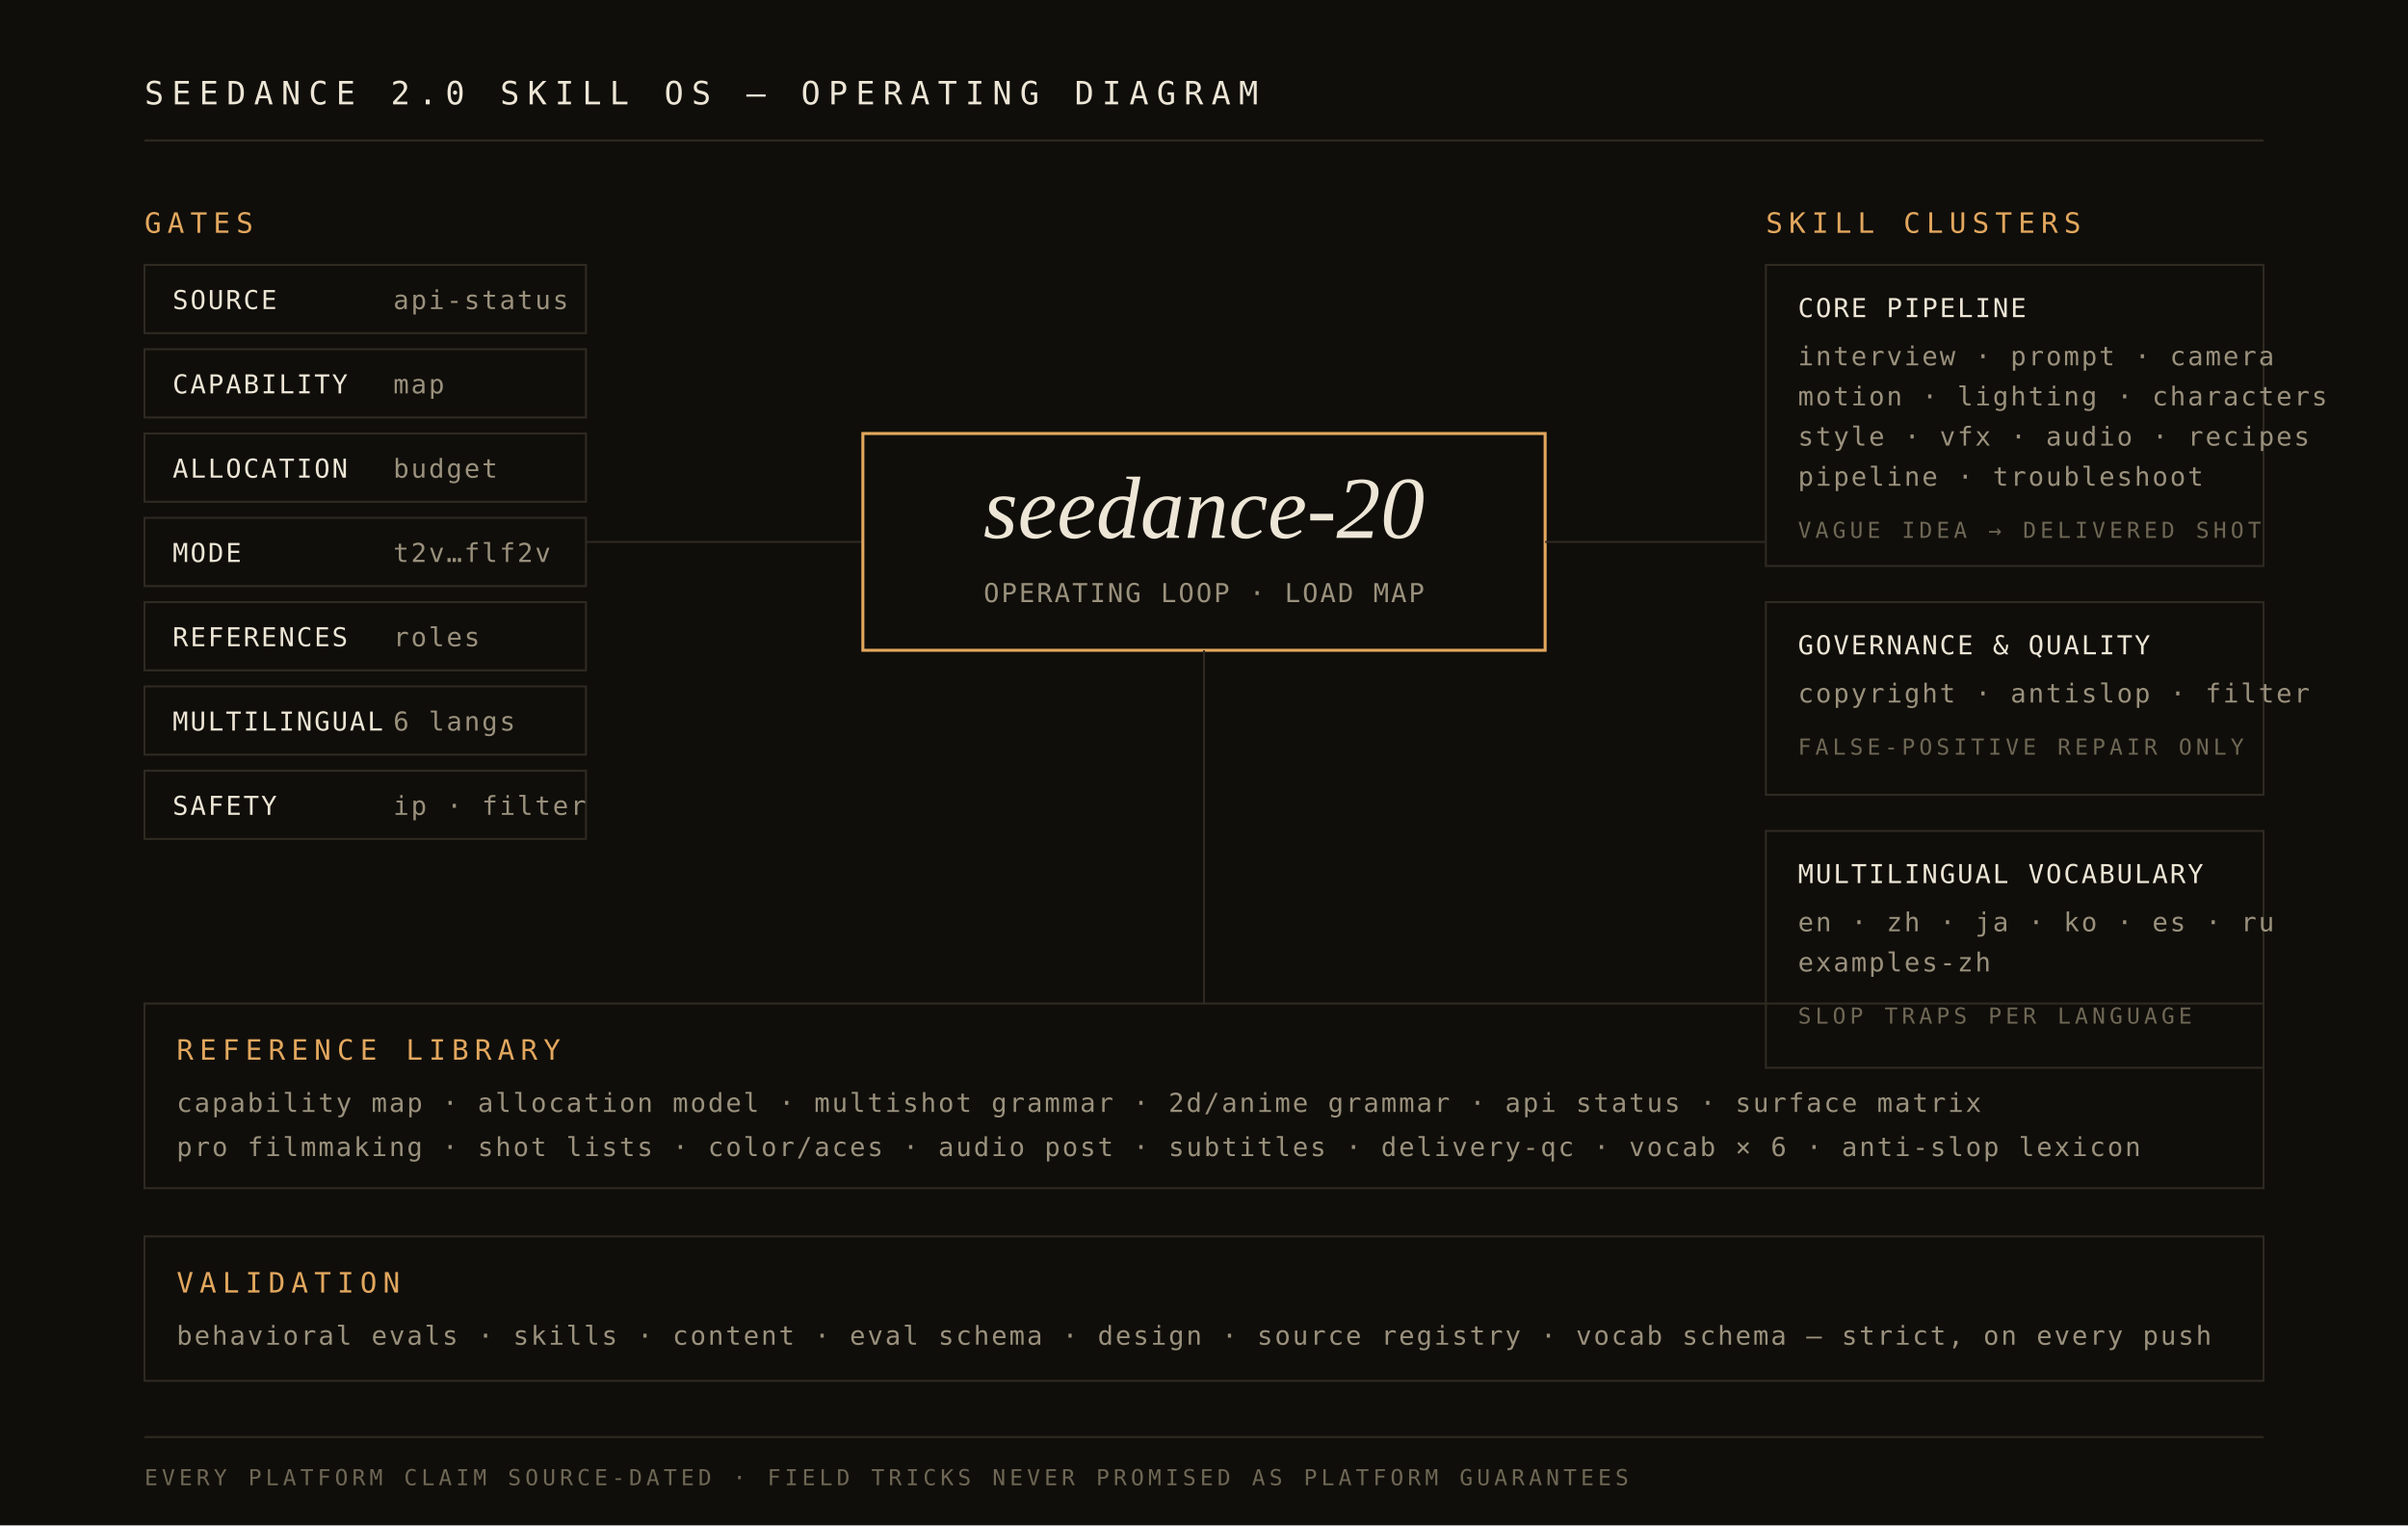
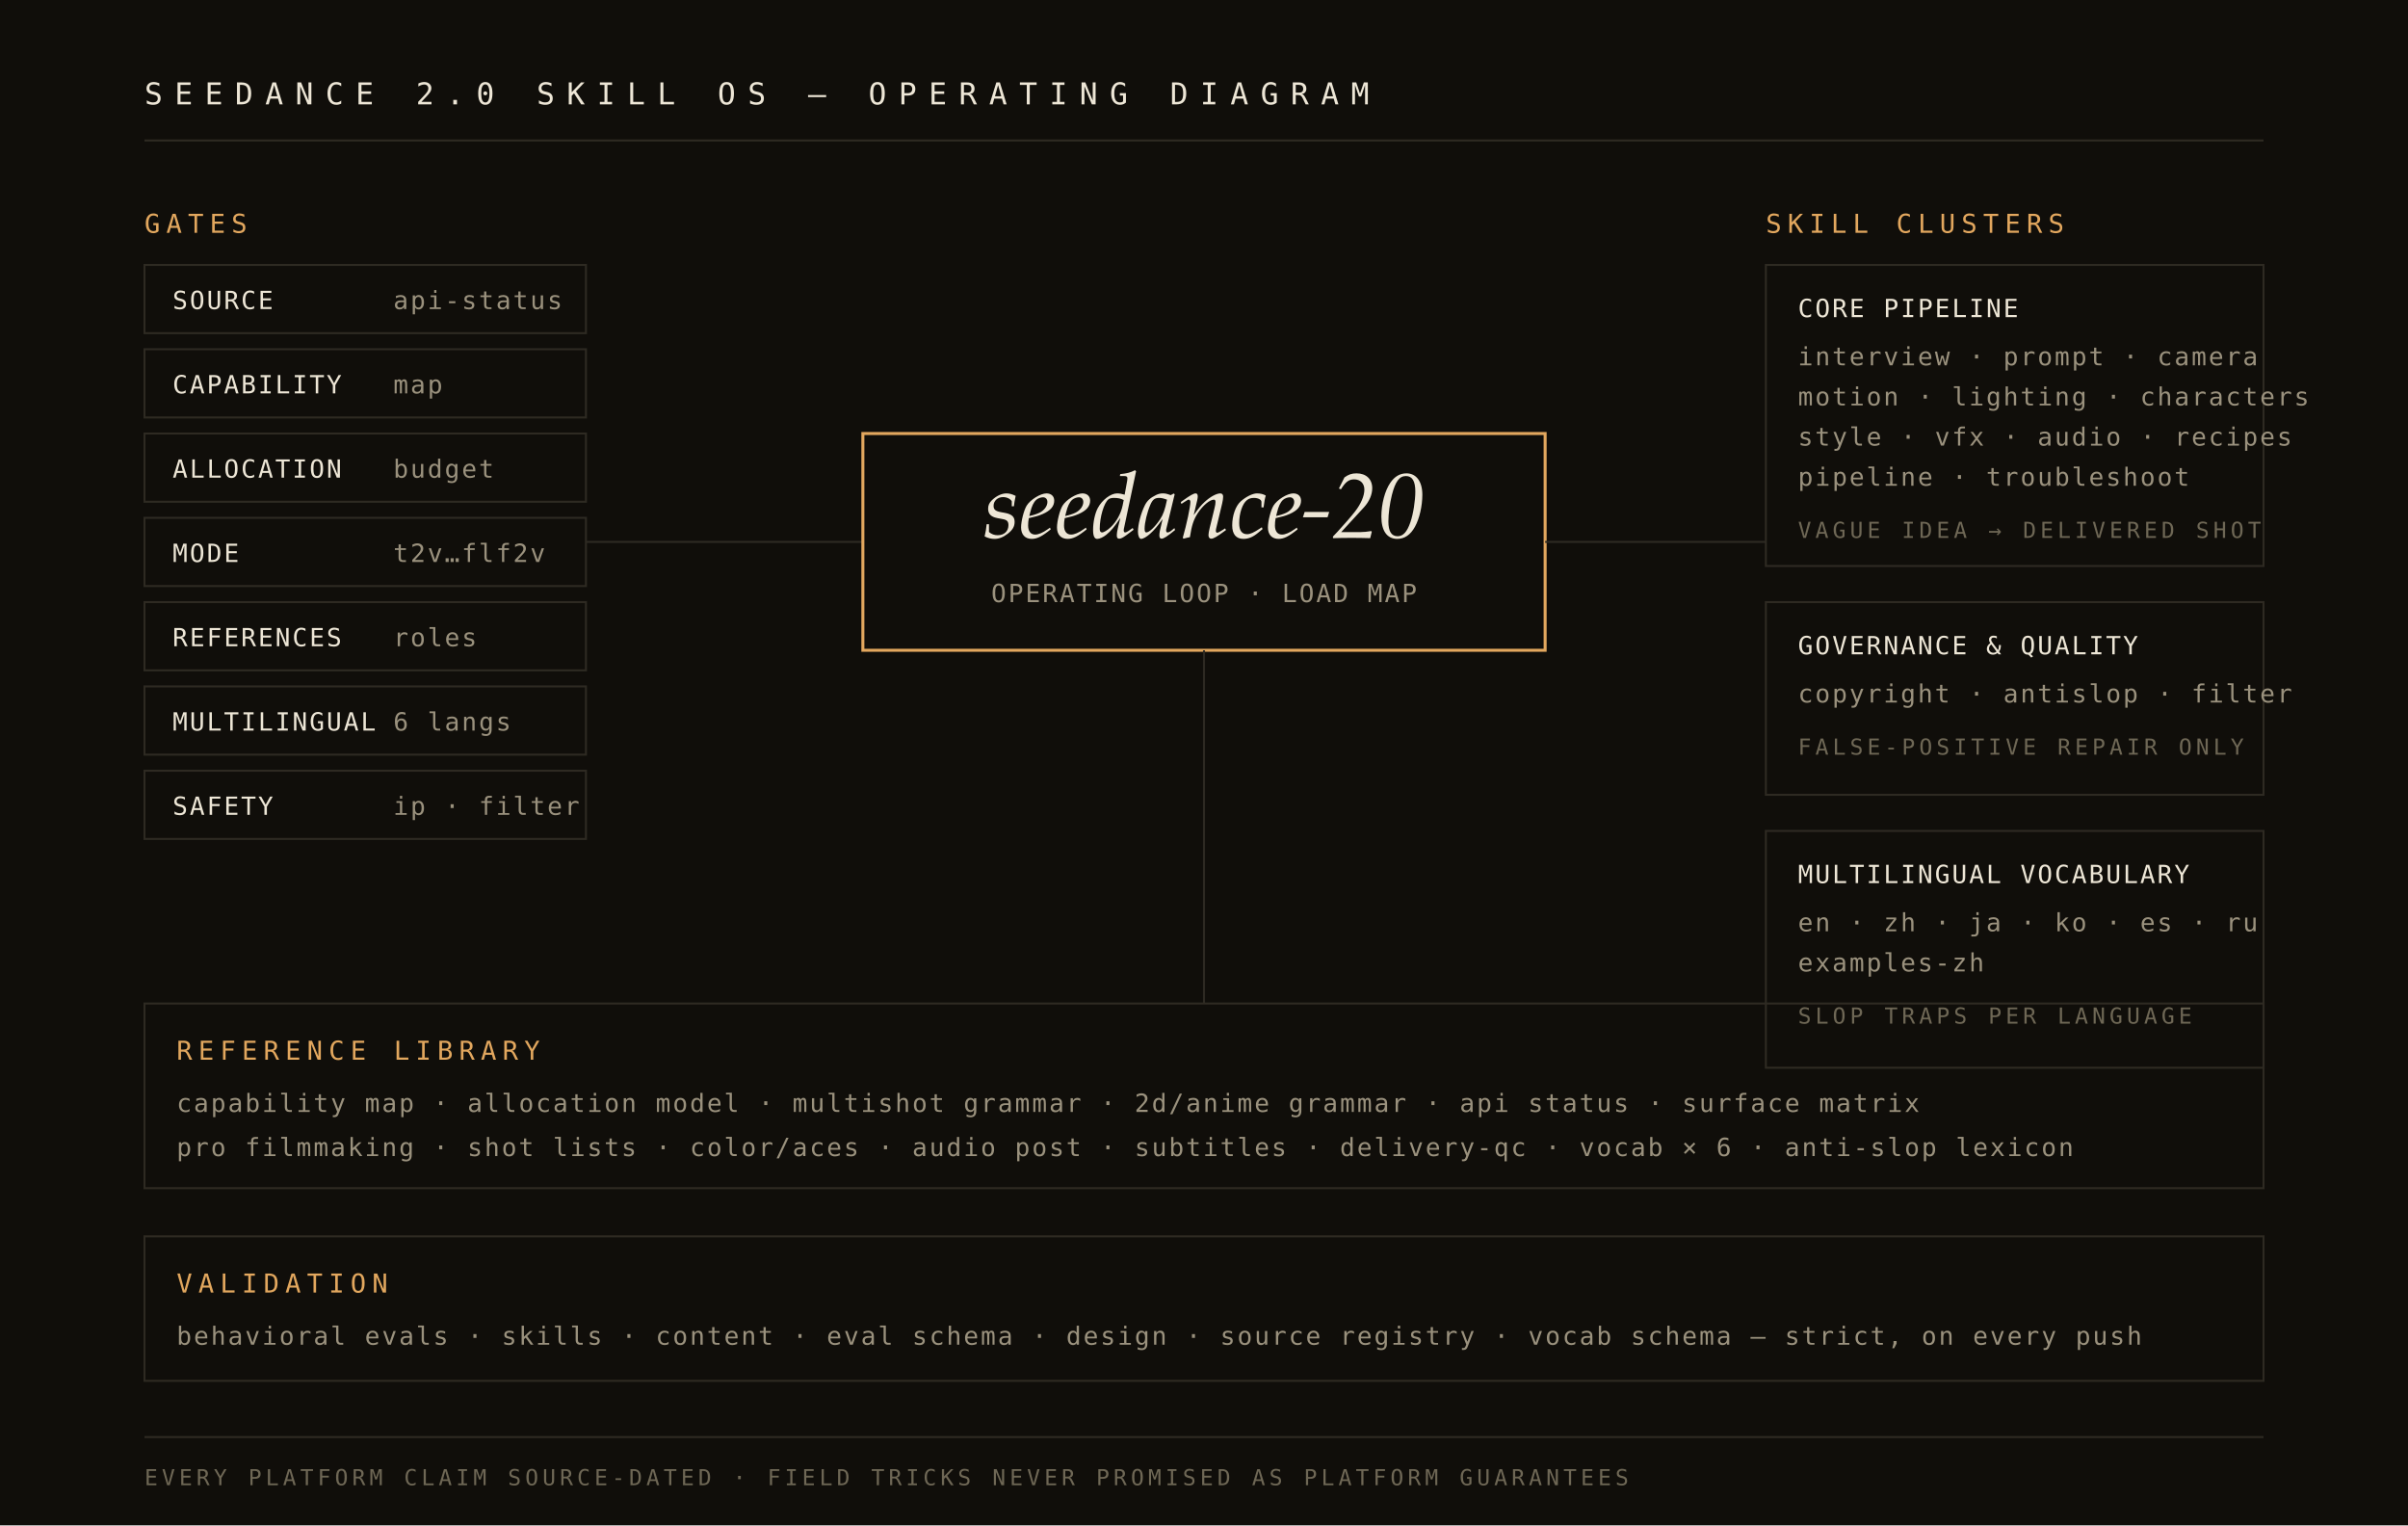
<svg xmlns="http://www.w3.org/2000/svg" width="1200" height="760" viewBox="0 0 1200 760" role="img" aria-labelledby="title desc">
  <defs>
    <style>
-       .h1{font:500 16px ui-monospace,'SF Mono',SFMono-Regular,Menlo,Consolas,monospace;fill:#EDE6D6;letter-spacing:4px}
-       .root{font:italic 400 44px Georgia,'Times New Roman',Times,serif;fill:#EDE6D6}
-       .grp{font:500 14px ui-monospace,'SF Mono',SFMono-Regular,Menlo,Consolas,monospace;fill:#E2A75E;letter-spacing:3px}
-       .item{font:500 13px ui-monospace,'SF Mono',SFMono-Regular,Menlo,Consolas,monospace;fill:#9A917D;letter-spacing:1px}
-       .item-b{font:500 13px ui-monospace,'SF Mono',SFMono-Regular,Menlo,Consolas,monospace;fill:#EDE6D6;letter-spacing:1px}
+       .h1{font:400 15px ui-monospace,'SF Mono',SFMono-Regular,Menlo,Consolas,monospace;fill:#EDE6D6;letter-spacing:6px}
+       .root{font:italic 400 46px Didot,'Bodoni MT','Hoefler Text',Baskerville,'Palatino Linotype',Georgia,'Times New Roman',serif;fill:#EDE6D6}
+       .grp{font:400 13px ui-monospace,'SF Mono',SFMono-Regular,Menlo,Consolas,monospace;fill:#E2A75E;letter-spacing:3px}
+       .item{font:400 12.5px ui-monospace,'SF Mono',SFMono-Regular,Menlo,Consolas,monospace;fill:#9A917D;letter-spacing:1px}
+       .item-b{font:400 12.5px ui-monospace,'SF Mono',SFMono-Regular,Menlo,Consolas,monospace;fill:#EDE6D6;letter-spacing:1px}
      .tiny{font:500 11px ui-monospace,'SF Mono',SFMono-Regular,Menlo,Consolas,monospace;fill:#6E6755;letter-spacing:2px}
      .box{fill:none;stroke:#2E2A22;stroke-width:1}
      .boxa{fill:none;stroke:#E2A75E;stroke-width:1.5}
      .hair{stroke:#2E2A22;stroke-width:1}
    </style>
  </defs>
  <rect width="1200" height="760" fill="#100E0A" />
  <text x="72" y="52" class="h1">SEEDANCE 2.0 SKILL OS — OPERATING DIAGRAM</text>
  <line x1="72" y1="70" x2="1128" y2="70" class="hair" />
  <text x="72" y="116" class="grp">GATES</text>
  <g>
    <rect x="72" y="132" width="220" height="34" class="box" />
    <text x="86" y="154" class="item-b">SOURCE</text>
    <text x="196" y="154" class="item">api-status</text>
    <rect x="72" y="174" width="220" height="34" class="box" />
    <text x="86" y="196" class="item-b">CAPABILITY</text>
    <text x="196" y="196" class="item">map</text>
    <rect x="72" y="216" width="220" height="34" class="box" />
    <text x="86" y="238" class="item-b">ALLOCATION</text>
    <text x="196" y="238" class="item">budget</text>
    <rect x="72" y="258" width="220" height="34" class="box" />
    <text x="86" y="280" class="item-b">MODE</text>
    <text x="196" y="280" class="item">t2v…flf2v</text>
    <rect x="72" y="300" width="220" height="34" class="box" />
    <text x="86" y="322" class="item-b">REFERENCES</text>
    <text x="196" y="322" class="item">roles</text>
    <rect x="72" y="342" width="220" height="34" class="box" />
    <text x="86" y="364" class="item-b">MULTILINGUAL</text>
    <text x="196" y="364" class="item">6 langs</text>
    <rect x="72" y="384" width="220" height="34" class="box" />
    <text x="86" y="406" class="item-b">SAFETY</text>
    <text x="196" y="406" class="item">ip · filter</text>
  </g>
  <line x1="292" y1="270" x2="430" y2="270" class="hair" />
  <rect x="430" y="216" width="340" height="108" class="boxa" />
  <text x="600" y="268" text-anchor="middle" class="root">seedance-20</text>
  <text x="600" y="300" text-anchor="middle" class="item">OPERATING LOOP · LOAD MAP</text>
  <line x1="770" y1="270" x2="880" y2="270" class="hair" />
  <line x1="600" y1="324" x2="600" y2="500" class="hair" />
  <text x="880" y="116" class="grp">SKILL CLUSTERS</text>
  <g>
    <rect x="880" y="132" width="248" height="150" class="box" />
    <text x="896" y="158" class="item-b">CORE PIPELINE</text>
    <text x="896" y="182" class="item">interview · prompt · camera</text>
    <text x="896" y="202" class="item">motion · lighting · characters</text>
    <text x="896" y="222" class="item">style · vfx · audio · recipes</text>
    <text x="896" y="242" class="item">pipeline · troubleshoot</text>
    <text x="896" y="268" class="tiny">VAGUE IDEA → DELIVERED SHOT</text>
    <rect x="880" y="300" width="248" height="96" class="box" />
    <text x="896" y="326" class="item-b">GOVERNANCE &amp; QUALITY</text>
    <text x="896" y="350" class="item">copyright · antislop · filter</text>
    <text x="896" y="376" class="tiny">FALSE-POSITIVE REPAIR ONLY</text>
    <rect x="880" y="414" width="248" height="118" class="box" />
    <text x="896" y="440" class="item-b">MULTILINGUAL VOCABULARY</text>
    <text x="896" y="464" class="item">en · zh · ja · ko · es · ru</text>
    <text x="896" y="484" class="item">examples-zh</text>
    <text x="896" y="510" class="tiny">SLOP TRAPS PER LANGUAGE</text>
  </g>
  <rect x="72" y="500" width="1056" height="92" class="box" />
  <text x="88" y="528" class="grp">REFERENCE LIBRARY</text>
  <text x="88" y="554" class="item">capability map · allocation model · multishot grammar · 2d/anime grammar · api status · surface matrix</text>
  <text x="88" y="576" class="item">pro filmmaking · shot lists · color/aces · audio post · subtitles · delivery-qc · vocab × 6 · anti-slop lexicon</text>
  <rect x="72" y="616" width="1056" height="72" class="box" />
  <text x="88" y="644" class="grp">VALIDATION</text>
  <text x="88" y="670" class="item">behavioral evals · skills · content · eval schema · design · source registry · vocab schema — strict, on every push</text>
  <line x1="72" y1="716" x2="1128" y2="716" class="hair" />
  <text x="72" y="740" class="tiny">EVERY PLATFORM CLAIM SOURCE-DATED · FIELD TRICKS NEVER PROMISED AS PLATFORM GUARANTEES</text>
</svg>
